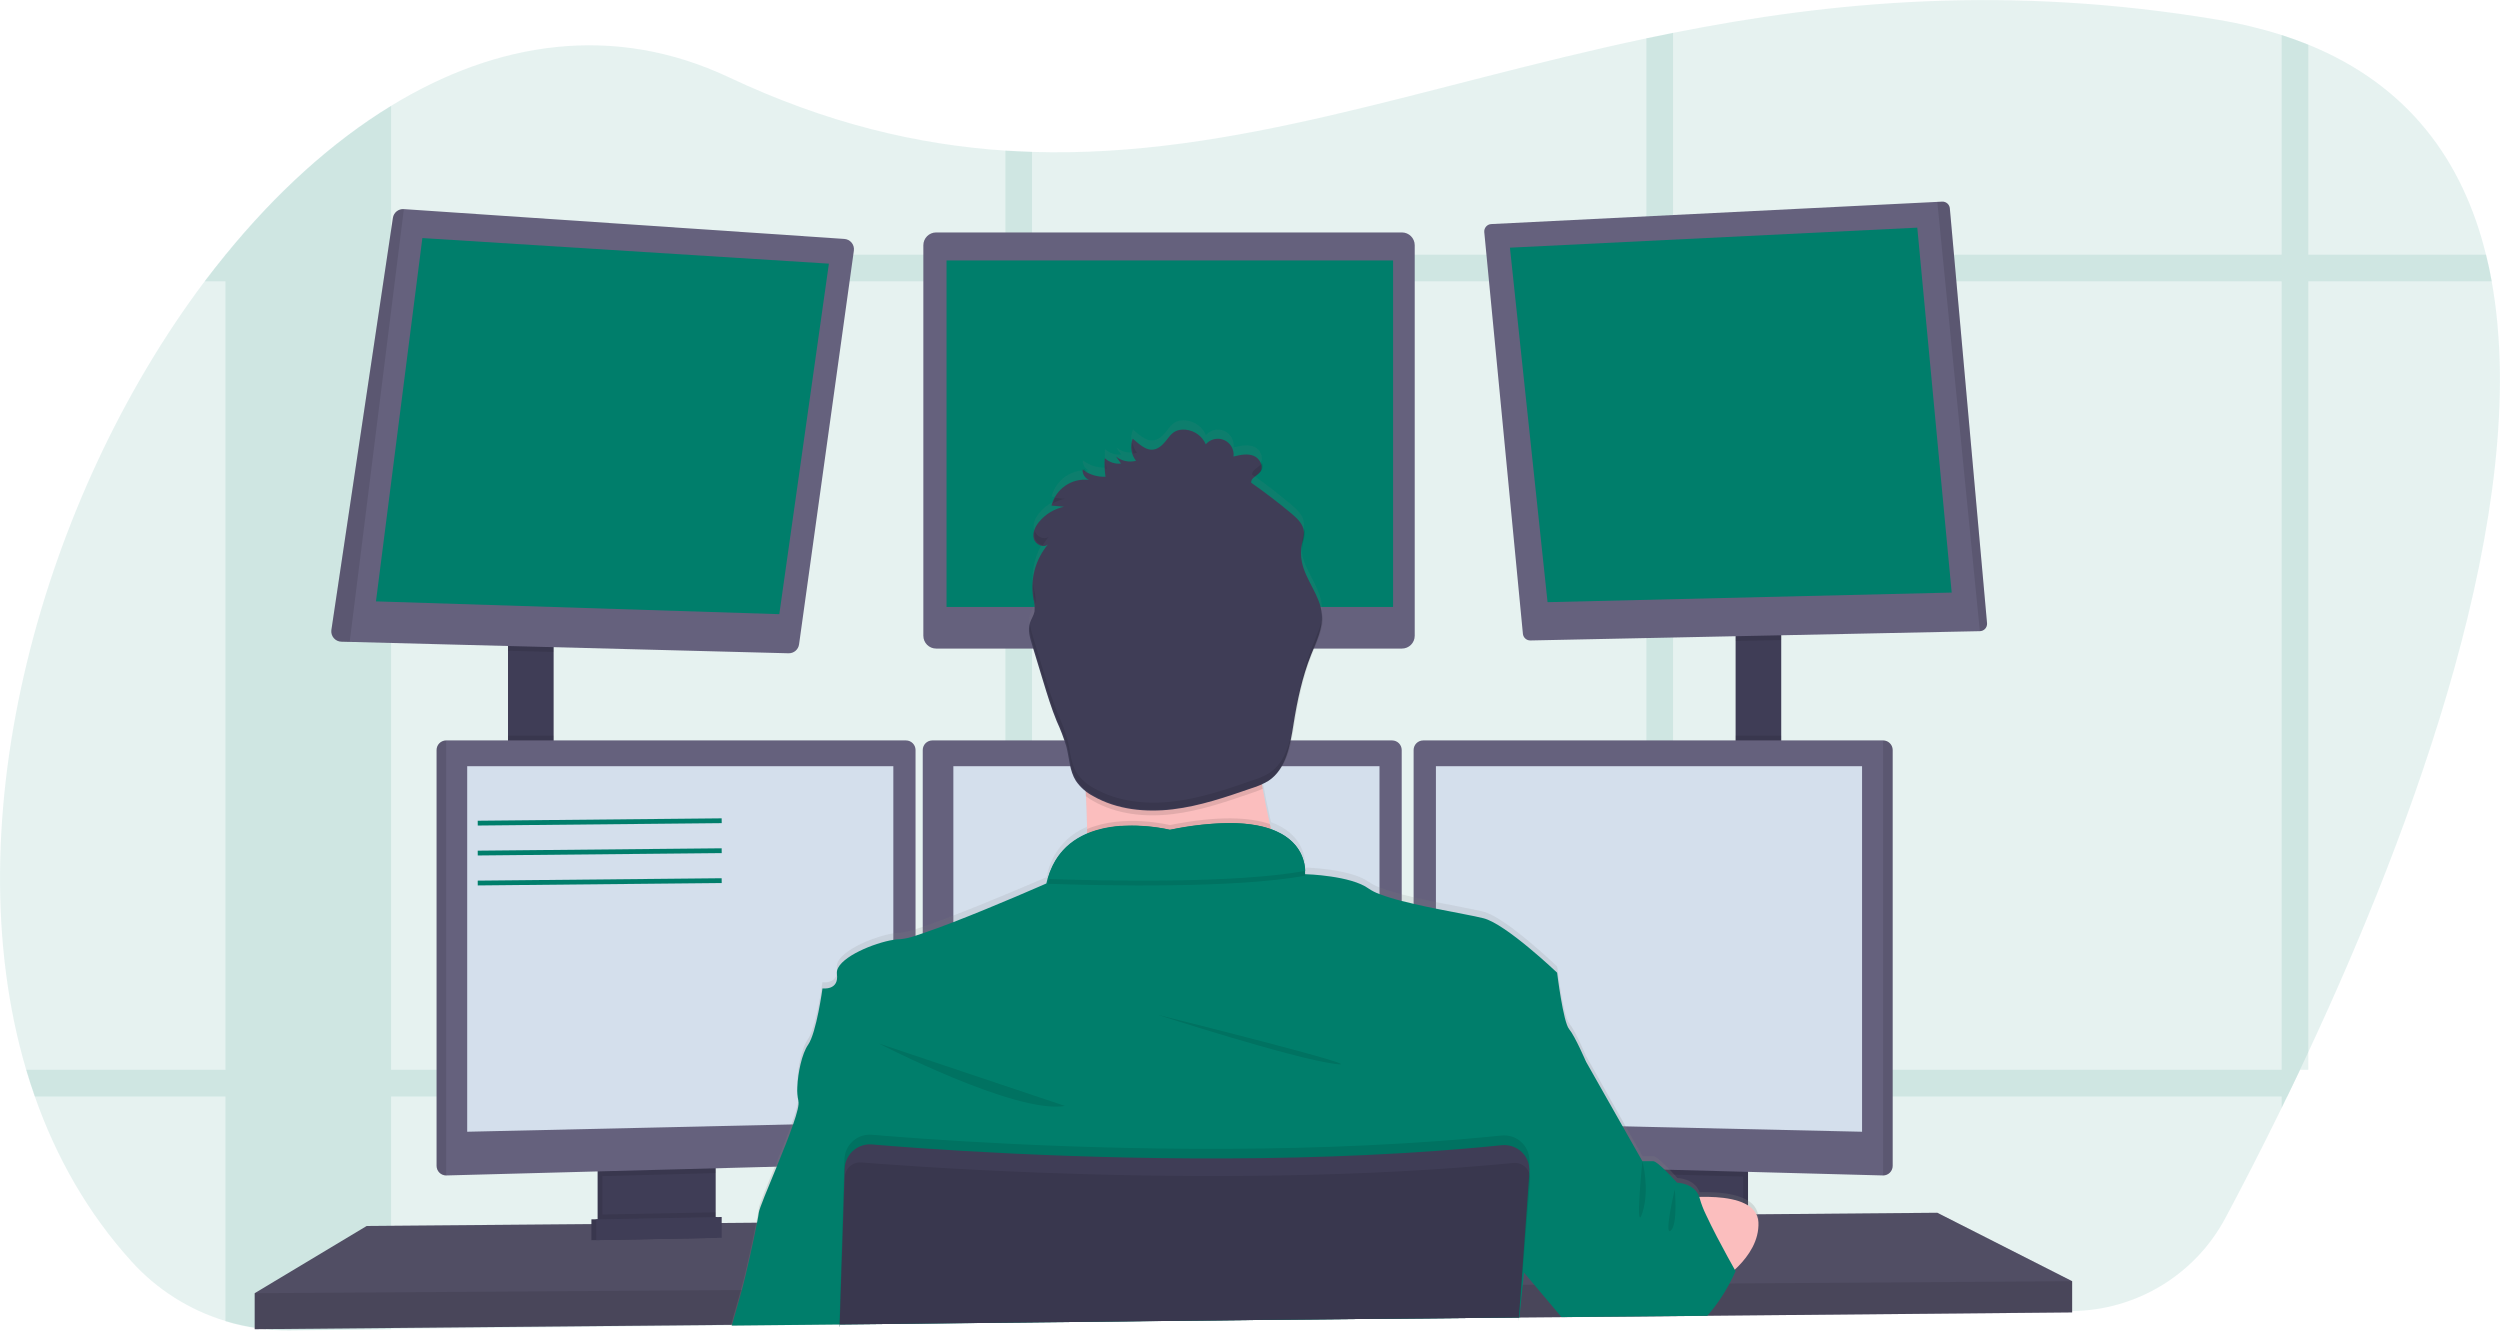
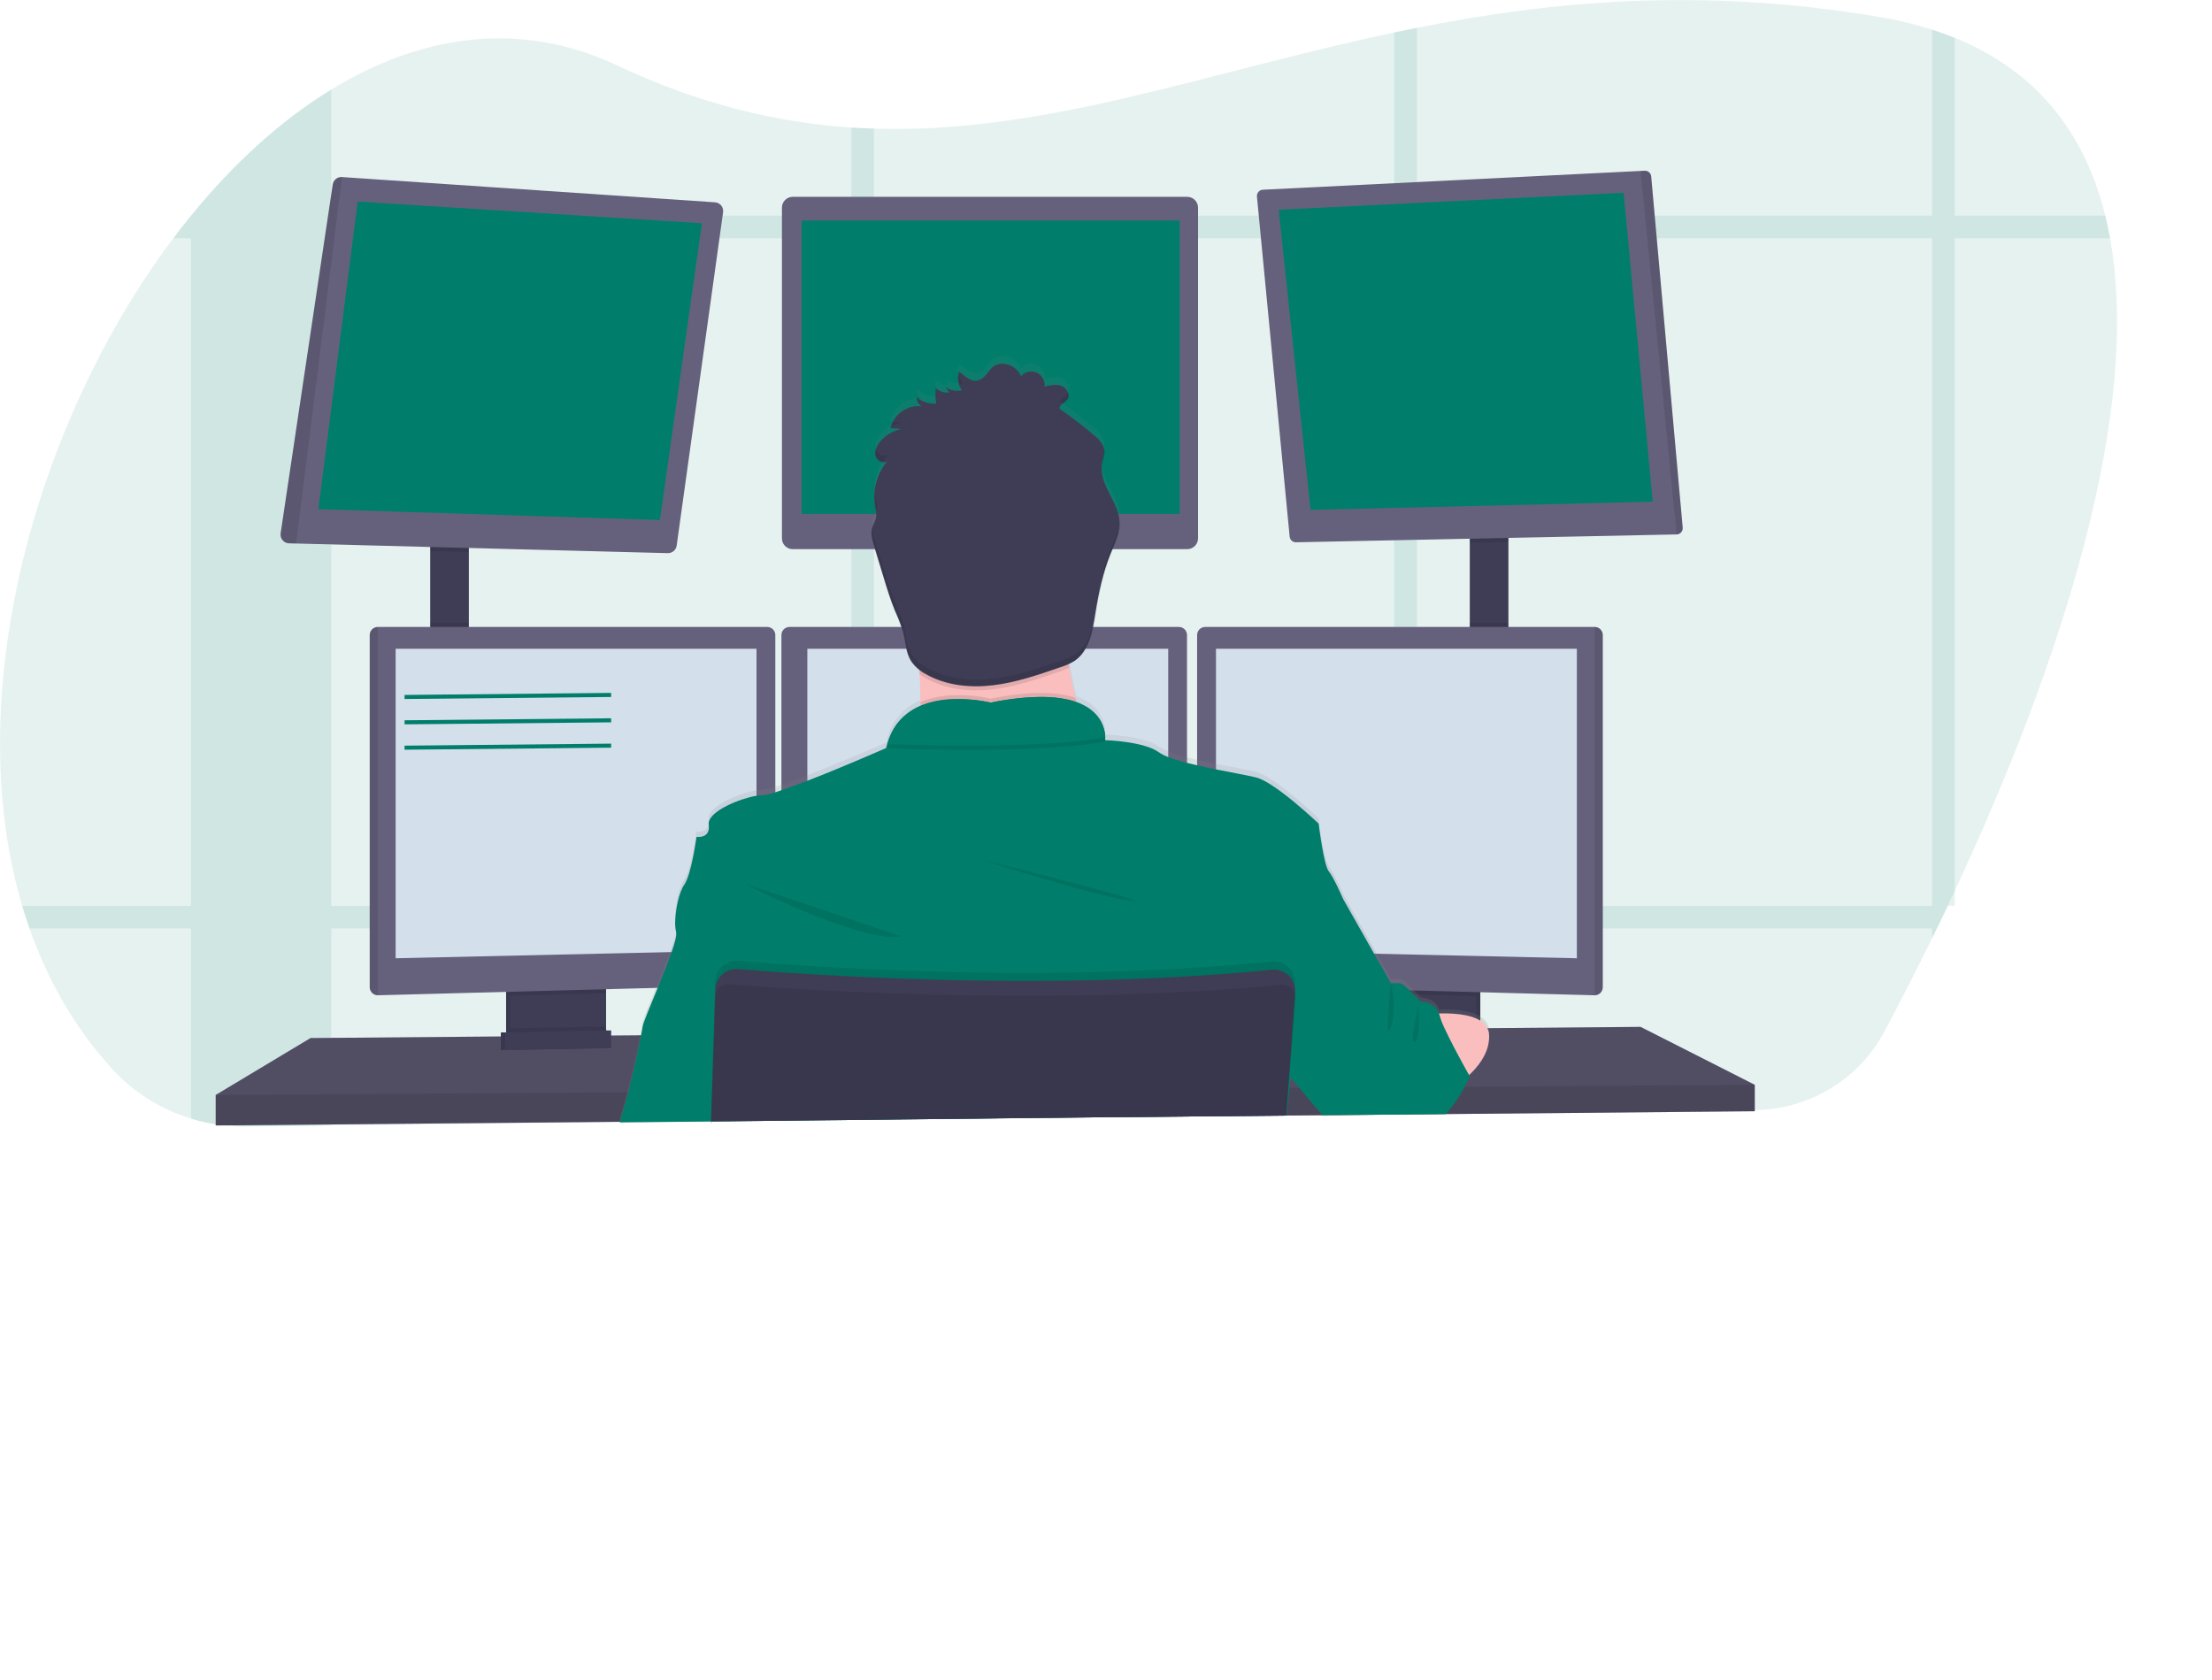
- <svg xmlns="http://www.w3.org/2000/svg" id="59725d3d-bdd8-4af0-9b66-49b8d09410bc" data-name="Layer 1" width="1041.32" height="554.17" viewBox="0 0 1041.32 554.17">
+ <svg xmlns="http://www.w3.org/2000/svg" id="59725d3d-bdd8-4af0-9b66-49b8d09410bc" data-name="Layer 1" width="1088" height="826.294" viewBox="0 0 1088 826.294">
  <defs>
    <linearGradient id="dff037aa-d578-4bab-81e7-399360663117" x1="597.75" y1="725.44" x2="597.75" y2="347.69" gradientUnits="userSpaceOnUse">
      <stop offset="0" stop-color="gray" stop-opacity="0.25" />
      <stop offset="0.54" stop-color="gray" stop-opacity="0.12" />
      <stop offset="1" stop-color="gray" stop-opacity="0.1" />
    </linearGradient>
  </defs>
  <path d="M1040.82,611.12q-1.74,3.75-3.47,7.4-2.7,5.67-5.33,11.12c-.78,1.61-1.56,3.19-2.32,4.77-8.6,17.57-16.63,33.11-23.45,45.89A73.21,73.21,0,0,1,942.44,719l-151.65,1.65h-1.6l-13,.14-11.12.12-34.1.37-1.38,0-17.36.19h-.53l-107,1.16-95.51,1-11.11.12-69,.75H429l-44.75.48h-.48l-141.5,1.53-42.33.46a88.07,88.07,0,0,1-26.67-3.82,86.39,86.39,0,0,1-39.09-24.75C116,678.37,102.75,655,93.85,629.64q-1.93-5.49-3.6-11.12C59.44,514.37,97,380,164.6,290.08q4.25-5.64,8.64-11l.07-.08c20.79-25.52,44.1-46.84,68.93-62,44-26.91,92.75-34.49,140.7-11.9,40.57,19.12,78.45,28.11,115.17,30.55,3.71.24,7.42.42,11.11.53,84.23,2.65,163.17-27.7,255.87-47.29,3.69-.78,7.39-1.55,11.12-2.28,66.13-13.16,139.49-20.1,226.73-5.51a189.09,189.09,0,0,1,26.76,6.4q5.77,1.86,11.12,4c41.64,16.94,64.35,48.24,74,87.46q1.37,5.46,2.37,11.11C1134.3,384.41,1084.19,518.23,1040.82,611.12Z" transform="translate(-79.34 -172.91)" fill="#007e6b" opacity="0.1" />
  <g opacity="0.1">
    <path d="M242.24,217V726.62l-42.33.46a88.07,88.07,0,0,1-26.67-3.82V279h.07C194.1,253.45,217.41,232.13,242.24,217Z" transform="translate(-79.34 -172.91)" fill="#007e6b" />
    <path d="M1117.24,290.08H164.6q4.25-5.64,8.64-11V279h941.63Q1116.24,284.43,1117.24,290.08Z" transform="translate(-79.34 -172.91)" fill="#007e6b" />
    <path d="M1040.82,191.51v427h-3.47q-2.7,5.67-5.33,11.12c-.78,1.61-1.56,3.19-2.32,4.77V187.47Q1035.47,189.33,1040.82,191.51Z" transform="translate(-79.34 -172.91)" fill="#007e6b" />
    <path d="M776.21,186.58V720.83l-11.12.12V188.86C768.78,188.08,772.48,187.31,776.21,186.58Z" transform="translate(-79.34 -172.91)" fill="#007e6b" />
    <path d="M509.22,236.15V723.73l-11.11.12V235.62C501.82,235.86,505.53,236,509.22,236.15Z" transform="translate(-79.34 -172.91)" fill="#007e6b" />
    <path d="M1037.35,618.52q-2.7,5.67-5.33,11.12H93.85q-1.93-5.49-3.6-11.12Z" transform="translate(-79.34 -172.91)" fill="#007e6b" />
  </g>
  <rect x="211.6" y="265.83" width="19" height="57.66" fill="#3f3d56" />
  <rect x="722.93" y="262.83" width="19" height="61" fill="#3f3d56" />
  <polygon points="863.1 533.65 863.1 546.65 711.18 548.05 709.56 548.08 651.82 548.61 650.44 548.63 632.89 548.78 632.37 548.78 525.39 549.77 349.78 551.4 349.63 551.4 304.98 551.82 304.5 551.83 106.1 553.65 106.1 538.65 152.75 510.65 246.35 509.87 248.35 509.86 249.01 509.85 251.01 509.82 295.95 509.45 297.96 509.44 298.6 509.43 300.6 509.42 315.01 509.3 315.39 509.29 350.94 508.99 351.23 508.99 628.63 506.65 635.42 506.6 636.1 506.6 641.28 506.55 678.93 506.24 680.93 506.21 682.78 506.19 683.74 506.19 695.45 506.1 697.77 506.07 700.88 506.05 710.63 505.96 726.1 505.83 728.1 505.81 731.58 505.79 732.23 505.79 806.94 505.15 863.1 533.65" fill="#65617d" />
  <polygon points="863.1 533.65 863.1 546.65 711.18 548.05 709.56 548.08 651.82 548.61 650.44 548.63 632.89 548.78 632.37 548.78 525.39 549.77 349.78 551.4 349.63 551.4 304.98 551.82 304.5 551.83 106.1 553.65 106.1 538.65 152.75 510.65 246.35 509.87 248.35 509.86 249.01 509.85 251.01 509.82 295.95 509.45 297.96 509.44 298.6 509.43 300.6 509.42 315.01 509.3 315.39 509.29 350.94 508.99 351.23 508.99 628.63 506.65 635.42 506.6 636.1 506.6 641.28 506.55 678.93 506.24 680.93 506.21 682.78 506.19 683.74 506.19 695.45 506.1 697.77 506.07 700.88 506.05 710.63 505.96 726.1 505.83 728.1 505.81 731.58 505.79 732.23 505.79 806.94 505.15 863.1 533.65" opacity="0.2" />
  <path d="M375.44,656.57v24.49a6.13,6.13,0,0,1-3.5,5.54,6,6,0,0,1-2.5.6l-34.9.74a6,6,0,0,1-2.7-.57,6.12,6.12,0,0,1-3.57-5.57V656.57Z" transform="translate(-79.34 -172.91)" fill="#3f3d56" />
  <path d="M375.44,656.57v24.49a6.13,6.13,0,0,1-3.5,5.54,6,6,0,0,1-2.5.6l-34.9.74a6,6,0,0,1-2.7-.57,6.12,6.12,0,0,1-3.57-5.57V656.57Z" transform="translate(-79.34 -172.91)" opacity="0.1" />
  <path d="M377.44,656.57v24.49a6.13,6.13,0,0,1-3.5,5.54,6,6,0,0,1-2.5.6l-34.9.74a6,6,0,0,1-2.7-.57,6.12,6.12,0,0,1-3.57-5.57V656.57Z" transform="translate(-79.34 -172.91)" fill="#3f3d56" />
  <rect x="680.93" y="483.66" width="47.17" height="31.5" fill="#3f3d56" />
  <rect x="680.93" y="483.66" width="47.17" height="31.5" opacity="0.1" />
  <rect x="678.93" y="483.66" width="47.17" height="31.5" fill="#3f3d56" />
  <polygon points="230.6 265.82 230.6 271.55 211.6 271.06 211.6 265.82 230.6 265.82" opacity="0.1" />
  <path d="M435,277.31l-22.83,164a4.3,4.3,0,0,1-4.37,3.71L225,440.28l-3.47-.09a4.3,4.3,0,0,1-4.16-4.87L243,263.64a4.3,4.3,0,0,1,4.54-3.63L431,272.43A4.29,4.29,0,0,1,435,277.31Z" transform="translate(-79.34 -172.91)" fill="#65617d" />
  <polygon points="175.93 99.16 156.6 250.49 324.6 255.82 345.26 109.82 175.93 99.16" fill="#007e6b" />
  <rect x="384.6" y="96.82" width="204.67" height="173.33" rx="5.33" ry="5.33" fill="#65617d" />
  <rect x="394.26" y="108.49" width="186" height="144.33" fill="#007e6b" />
  <polygon points="741.93 262.82 741.93 266.61 722.93 267 722.93 262.82 741.93 262.82" opacity="0.1" />
  <path d="M907,432.53a3.08,3.08,0,0,1-3,3.28L716.8,439.68a3.08,3.08,0,0,1-3.13-2.79L697.58,269.61a3.08,3.08,0,0,1,2.92-3.37L886.28,257l2-.1a3.07,3.07,0,0,1,3.22,2.8Z" transform="translate(-79.34 -172.91)" fill="#65617d" />
  <polygon points="628.93 103.16 798.6 94.82 812.93 246.82 644.6 250.82 628.93 103.16" fill="#007e6b" />
  <path d="M907,432.53a3.08,3.08,0,0,1-3,3.28L886.28,257l2-.1a3.07,3.07,0,0,1,3.22,2.8Z" transform="translate(-79.34 -172.91)" opacity="0.1" />
  <path d="M247.57,260,225,440.28l-3.47-.09a4.3,4.3,0,0,1-4.16-4.87L243,263.64A4.3,4.3,0,0,1,247.57,260Z" transform="translate(-79.34 -172.91)" opacity="0.1" />
  <rect x="211.6" y="306.41" width="19" height="17.08" opacity="0.1" />
  <polygon points="298.1 483.65 298.1 488.62 250.93 489.88 250.93 483.65 298.1 483.65" opacity="0.1" />
  <path d="M460.69,485.27v168.2a4,4,0,0,1-3.85,3.95l-191.65,5.1h-.05a4,4,0,0,1-3.95-3.95V485.27a4,4,0,0,1,3.95-3.95h191.6A4,4,0,0,1,460.69,485.27Z" transform="translate(-79.34 -172.91)" fill="#65617d" />
  <path d="M265.19,481.32v181.2h-.05a4,4,0,0,1-3.95-3.95V485.27a4,4,0,0,1,3.95-3.95Z" transform="translate(-79.34 -172.91)" opacity="0.1" />
  <polygon points="194.6 319.15 372.1 319.15 372.1 467.4 194.6 471.4 194.6 319.15" fill="#d4dfec" />
  <rect x="722.93" y="306.41" width="19" height="17.42" opacity="0.1" />
  <polygon points="726.1 483.65 726.1 490.06 678.93 488.8 678.93 483.65 726.1 483.65" opacity="0.1" />
  <path d="M867.69,485.27v173.3a4,4,0,0,1-4,3.95h0L672,657.42a4,4,0,0,1-3.85-3.95V485.27a4,4,0,0,1,3.95-3.95h191.6A4,4,0,0,1,867.69,485.27Z" transform="translate(-79.34 -172.91)" fill="#65617d" />
  <path d="M867.69,485.27v173.3a4,4,0,0,1-4,3.95h0V481.32h0A4,4,0,0,1,867.69,485.27Z" transform="translate(-79.34 -172.91)" opacity="0.1" />
  <polygon points="775.6 319.15 598.1 319.15 598.1 467.4 775.6 471.4 775.6 319.15" fill="#d4dfec" />
  <path d="M663.19,485.27v168.2a4,4,0,0,1-3.85,3.95l-191.65,5.1h0a4,4,0,0,1-4-3.95V485.27a4,4,0,0,1,3.95-3.95h191.6A4,4,0,0,1,663.19,485.27Z" transform="translate(-79.34 -172.91)" fill="#65617d" />
  <polygon points="397.1 319.15 574.6 319.15 574.6 467.4 397.1 471.4 397.1 319.15" fill="#d4dfec" />
  <polygon points="863.1 533.65 863.1 546.65 711.18 548.05 709.56 548.08 651.82 548.61 650.44 548.63 632.89 548.78 632.37 548.78 525.39 549.77 349.78 551.4 349.63 551.4 304.98 551.82 304.5 551.83 106.1 553.65 106.1 538.65 308.61 537.32 309.09 537.32 350.08 537.04 350.27 537.04 633.35 535.17 633.64 535.17 633.81 535.16 634.28 535.16 639.07 535.13 640.53 535.13 715.02 534.63 719.42 534.61 720.4 534.6 863.1 533.65" opacity="0.1" />
  <circle cx="487.26" cy="272.16" r="51.33" fill="#fbbebe" />
  <path d="M383.74,725.09c0-.11.06-.23.1-.35,1-3.59,2.78-9.66,4.11-14.51.17-.6.33-1.19.48-1.75,1.47-5.47,4.33-18.28,5.92-26.27.56-2.81,1-5,1.09-6.1.2-1.69,3.21-8.92,6.62-17.23,2.39-5.84,5-12.22,6.91-17.6a61.38,61.38,0,0,0,2.93-9.85,5.1,5.1,0,0,0,0-2.13,14.69,14.69,0,0,1-.48-3.5v0c-.23-6.2,1.62-16,4.48-20.11,3.5-5,6-23.66,6-23.66s5.18.75,6-3.53a6.15,6.15,0,0,0,.1-1.4,7.41,7.41,0,0,0-.09-1.11c-.89-6.24,14.72-12.88,23.5-14.31a19.67,19.67,0,0,1,3-.28,27.24,27.24,0,0,0,6.25-1.44q1.4-.43,3-1c3.68-1.24,8.08-2.88,12.75-4.68,17.56-6.81,38.82-16,38.82-16,.15-.71.32-1.39.51-2.06a27.71,27.71,0,0,1,16.35-18.93h0c0-.66,0-1.33,0-2,0-3.45-.15-7-.3-10.54,0-.69-.06-1.38-.1-2.07,0-.2,0-.41,0-.61s0-.35,0-.52c0-.7-.07-1.4-.11-2.09l-.18-.14a16.41,16.41,0,0,1-3.9-4.2,15.27,15.27,0,0,1-1.42-3c-1.25-3.39-1.54-7.17-2.38-10.75l-.18-.74a84,84,0,0,0-4-10.58c-2.21-5.42-3.91-11-5.6-16.65q-1.54-5.13-3.11-10.28l-1.58-5.24c-.3-1-.6-2-.83-3v0a13.27,13.27,0,0,1-.26-1.4,0,0,0,0,1,0,0,10,10,0,0,1,.24-4.61,32.09,32.09,0,0,1,1.32-3,7.87,7.87,0,0,0,.5-1.38v0a3,3,0,0,0,.08-.32,5.65,5.65,0,0,0,.11-1.08,18.46,18.46,0,0,0-.52-3.89.07.07,0,0,1,0-.05,2.56,2.56,0,0,0-.05-.27,25.48,25.48,0,0,1-.36-3,28.45,28.45,0,0,1,3.47-15.57l.19-.36a25.22,25.22,0,0,1,1.84-2.78h0c.31-.42.63-.82,1-1.22-1.4,1.34-3.7.75-5-.69a3.61,3.61,0,0,1-.55-.75,3.81,3.81,0,0,1-.23-.45c-.05-.12-.09-.25-.13-.38-.7-2.45.52-5.06,2.12-7.05a18.49,18.49,0,0,1,5.74-4.7h0a3.84,3.84,0,0,1,.4-.21,17.12,17.12,0,0,1,2.64-1.06h0a15.06,15.06,0,0,1,1.63-.44l-3.71-.34-1.5-.14a14.49,14.49,0,0,1,13-10.91h1.08a11.73,11.73,0,0,1,1.57.13,4.44,4.44,0,0,1-2.65-4.33,14.41,14.41,0,0,0,9.19,3.06h.38a30,30,0,0,1-.34-3.27h0a0,0,0,0,1,0,0,0,0,0,0,1,0,0,33.19,33.19,0,0,1,0-4.46,8.44,8.44,0,0,0,6.78,2.26l-2.08-2.9a9.49,9.49,0,0,0,6.56,2.05l.48-.05a7,7,0,0,0,1.19-.23l.09,0c-.19-.24-.36-.49-.53-.75l-.06-.12a9.67,9.67,0,0,1-1-2.09,6.59,6.59,0,0,1-.24-.87h0a8.75,8.75,0,0,1,.45-5.45c3.23,2.7,6.77,6.39,11,3.6s4.37-7.91,11-7.39a10.2,10.2,0,0,1,8.41,6.12,6.75,6.75,0,0,1,7.67-1.75,6.85,6.85,0,0,1,3.88,6.89c2.75-.69,5.71-1.37,8.35-.33s4.34,4.41,2.84,6.66a1.43,1.43,0,0,1-.14.2c-1.23,1.59-3.95,2.46-3.66,4.46l.42.3,1.3.94a.05.05,0,0,1,0,0q7.65,5.52,14.9,11.6c2.48,2.08,5.12,4.58,5.29,7.83a8.64,8.64,0,0,1-.24,2.37h0c-.16.78-.38,1.56-.55,2.34a19.51,19.51,0,0,0-.34,6.05h0c.07.59.16,1.17.27,1.76,1.53,7.73,7.71,14.11,8.32,22l0,.56a17.78,17.78,0,0,1-.07,2.53c-.46,4.8-2.68,9.41-4.48,14-.11.28-.22.56-.32.84-3.47,9-5.47,18.59-7,28.16a100.26,100.26,0,0,1-2,10.09A26.73,26.73,0,0,1,611,492.07a16.22,16.22,0,0,1-3.36,3,18.67,18.67,0,0,1-2.65,1.41s0,0,0,.06c.11.61.2,1.22.31,1.83.06.32.11.64.17,1h0a.14.14,0,0,0,0,.06c.84,4.73,1.8,9.36,2.81,13.76l.51,2.19c12.6,4.55,14.09,13.87,14.18,17.44a9.64,9.64,0,0,1,0,1.43s19,.5,26.5,6a20.34,20.34,0,0,0,4.51,2.3,83,83,0,0,0,9.25,2.89c1.61.42,3.29.83,5,1.23,3,.69,6.18,1.36,9.25,2,8.19,1.65,15.9,3,19.81,4,9.33,2.36,30.67,22.82,30.67,22.82s2.5,20.64,5,23.65,7,13.59,7,13.59l16.54,29.41,7,12.37h4.5c.62,0,1.84.88,3.21,2.1,1.19,1.06,2.51,2.38,3.67,3.58l1.92,2.05,1.2,1.33s7.27.18,9.24,5.93c5.92-.17,13.19.22,18.28,2.5a14.14,14.14,0,0,1,2,1.08,8.68,8.68,0,0,1,4.13,5.66,8.34,8.34,0,0,1,.18,1.44c0,.57,0,1.14,0,1.7-.36,7.57-5.29,13.87-9.82,18.11l.32.57s-.15.36-.44,1c-.08.19-.18.4-.29.64h0c-.59,1.26-1.53,3.15-2.76,5.36a63.31,63.31,0,0,1-9.57,13.17l-.29.3-57.74.53-.17-.2L719.87,708l-5.57-6.64-.17-.21-.16,1.59-.54,5.3-1.3,12.81-.07.64,0,.17-.15,1.48.11-1.48h-.29l-107,1L429.11,724.6l0,.84h-.14l0-.84-44.75.48Z" transform="translate(-79.34 -172.91)" fill="url(#dff037aa-d578-4bab-81e7-399360663117)" />
  <path d="M617.94,550.07s-99.5,12-90,0c3.44-4.34,4.39-17.2,4.2-31.85-.06-4.45-.22-9.06-.45-13.65-1.1-22-3.75-43.5-3.75-43.5s87-41,77-8.5c-4,13.13-2.69,31.57.35,48.88.89,5.05,1.92,10,3,14.7A344.67,344.67,0,0,0,617.94,550.07Z" transform="translate(-79.34 -172.91)" fill="#fbbebe" />
  <path d="M617.94,550.07s-99.5,12-90,0c3.44-4.34,4.39-17.2,4.2-31.85,15.17-6.48,34.47-1.65,34.47-1.65,20.32-4.05,33.35-3.26,41.68-.42A344.67,344.67,0,0,0,617.94,550.07Z" transform="translate(-79.34 -172.91)" opacity="0.1" />
  <path d="M429.08,725.44l0-.84,175.62-1.91,107-1H712l-.11,1.48.15-1.48h.19l0-.17,1.37-13.45.52-5.09.16-1.59.14-1.33,6.18-20.61,6.18-20.58,5.2-17.33,7.94-26.48s-4.5-10.5-7-13.5-5-23.5-5-23.5-21.34-20.33-30.67-22.67c-3.91-1-11.63-2.33-19.83-4-3.07-.62-6.22-1.28-9.25-2-1.71-.39-3.39-.8-5-1.21a87.91,87.91,0,0,1-9.25-2.86,20.7,20.7,0,0,1-4.5-2.29c-7.35-5.39-25.77-6-26.48-6h0a.42.42,0,0,1,0-.07v-.09a10.26,10.26,0,0,0,0-1.26c0-.4,0-.87-.09-1.4,0-.16,0-.33-.07-.5-.05-.36-.11-.74-.2-1.14a5,5,0,0,0-.12-.53,17.21,17.21,0,0,0-1.25-3.49c-.07-.16-.16-.33-.24-.49a18.25,18.25,0,0,0-1.7-2.63c-.13-.17-.27-.35-.42-.52a19.58,19.58,0,0,0-2.72-2.64c-.27-.21-.55-.43-.84-.63a4.67,4.67,0,0,0-.51-.36l-.89-.58-.83-.48c-.73-.4-1.5-.79-2.34-1.16-.26-.12-.54-.23-.82-.34s-.72-.28-1.09-.42l-.06,0L608,518c-.57-.19-1.15-.36-1.76-.53l-.93-.24-1-.23-1-.21c-1-.2-2.07-.38-3.19-.52l-1.14-.14-1.17-.12-1.21-.1-1.72-.1-2-.07a124.68,124.68,0,0,0-26.24,2.79,72.27,72.27,0,0,0-18.26-1.68l-.87,0-1,.06-.64,0-1.29.12c-.43,0-.87.09-1.3.15s-.88.11-1.31.18l-.66.11c-.65.11-1.31.23-2,.37q-.33.06-.66.15c-.87.19-1.74.42-2.6.68-.43.12-.86.26-1.29.41-.22.06-.43.14-.64.22l-.64.23-.63.25-.75.3c-.38.16-.75.33-1.12.51-.21.09-.42.19-.62.3s-.41.2-.6.31a27.75,27.75,0,0,0-6.21,4.38l-.51.49-.5.51c-.17.17-.33.35-.49.53a23.82,23.82,0,0,0-1.82,2.25c-.16.21-.31.42-.46.64a26.69,26.69,0,0,0-1.72,2.92c-.13.24-.25.49-.37.73a32.7,32.7,0,0,0-2,5.25q-.28,1-.51,2S494,550.24,476.44,557c-4.67,1.8-9.07,3.43-12.75,4.66-1.07.36-2.07.69-3,1a26.7,26.7,0,0,1-6.25,1.44,19.67,19.67,0,0,0-3,.28c-8.07,1.31-21.9,7-23.41,12.71a3.69,3.69,0,0,0-.1,1.4s0,.07,0,.11c1,7-6,6-6,6s-2.5,18.5-6,23.5c-2.53,3.6-4.26,11.63-4.48,17.69v0a19.61,19.61,0,0,0,.44,5.63c0,.05,0,.1,0,.14.4,1.34-.56,5-2.19,9.69-1.77,5.15-4.35,11.55-6.83,17.59-3.74,9.12-7.26,17.4-7.48,19.22-.09.81-.35,2.26-.71,4.13-1.46,7.62-4.7,22.13-6.3,28-1.19,4.38-2.92,10.38-4.11,14.5,0,.12-.07.24-.1.35L429,724.6l0,.84h.14Z" transform="translate(-79.34 -172.91)" fill="#007e6b" />
  <path d="M445.44,607.57s57,29.5,77.5,26Z" transform="translate(-79.34 -172.91)" opacity="0.1" />
  <path d="M561.44,595.57s55.5,18,74,20.5S561.44,595.57,561.44,595.57Z" transform="translate(-79.34 -172.91)" opacity="0.1" />
  <path d="M623,537.65c-29,5.34-83.6,4.19-107.2,3.38,8.65-31,50.83-20.46,50.83-20.46C618.84,510.15,622.84,531.77,623,537.65Z" transform="translate(-79.34 -172.91)" opacity="0.1" />
  <path d="M623,535.65c-29,5.34-83.6,4.19-107.2,3.38,8.65-31,50.83-20.46,50.83-20.46C618.84,508.15,622.84,529.77,623,535.65Z" transform="translate(-79.34 -172.91)" fill="#007e6b" />
  <path d="M776.94,672.32s34.16-5.25,34.83,9.75-17.42,25.48-17.42,25.48Z" transform="translate(-79.34 -172.91)" fill="#fbbebe" />
  <path d="M605.29,501.45a47,47,0,0,1-4.5,1.74c-10.78,3.72-21.65,7.47-33,8.83s-23.26.16-33.16-5.5a28.77,28.77,0,0,1-3-1.95c-1.1-22-3.75-43.5-3.75-43.5s87-41,77-8.5C600.9,465.7,602.25,484.14,605.29,501.45Z" transform="translate(-79.34 -172.91)" opacity="0.1" />
  <path d="M552.52,364.84a9.47,9.47,0,0,1-8.32-1.75l2.08,2.89a8.47,8.47,0,0,1-6.78-2.25,34.08,34.08,0,0,0,.32,7.75,14.52,14.52,0,0,1-9.56-3,4.42,4.42,0,0,0,2.64,4.31,14.34,14.34,0,0,0-15.6,10.71l5.22.48a18.47,18.47,0,0,0-10.44,6.37c-1.6,2-2.82,4.56-2.12,7s4.08,4,5.92,2.26a27.94,27.94,0,0,0-6.1,22.79,14.47,14.47,0,0,1,.46,5.26c-.33,1.65-1.37,3.08-1.89,4.69-1,2.92-.05,6.09.84,9l4.69,15.42c1.7,5.57,3.39,11.15,5.61,16.54a82.08,82.08,0,0,1,4,10.51c1.26,4.84,1.31,10.14,4,14.37a19.93,19.93,0,0,0,7.18,6.33c9.89,5.66,21.84,6.86,33.16,5.5s22.18-5.11,32.95-8.83a31,31,0,0,0,6.84-3c7.45-4.88,9.11-14.86,10.5-23.65,1.55-9.8,3.62-19.58,7.29-28.8,2.18-5.49,5-11.06,4.52-16.94-.61-7.81-6.79-14.14-8.32-21.82a19,19,0,0,1,.07-7.77,17.66,17.66,0,0,0,.79-4.7c-.17-3.22-2.81-5.7-5.29-7.77Q609.11,380,600.52,374c-.29-2,2.43-2.86,3.66-4.44,1.74-2.23-.06-5.77-2.7-6.81s-5.6-.36-8.35.33a6.59,6.59,0,0,0-11.55-5.11,10.2,10.2,0,0,0-8.42-6.08c-6.63-.52-6.76,4.55-11,7.34s-7.74-.89-11-3.57A9.28,9.28,0,0,0,552.52,364.84Z" transform="translate(-79.34 -172.91)" fill="#3f3d56" />
  <path d="M802.27,702.32s-.89,2.12-2.53,5.19a69,69,0,0,1-9,13.17l-.27.29-1.62,0-57.74.53-1.38,0-.17-.2-11.2-13.29L714.14,703l-.17-.21-.36-.42-.2-.24-.26-.31-8.21-9.74,3-12.5,5.11-21.06.13-.51,1-4,.71-3,2.38-9.78,8.16-33.65,14.5,7.5,15.29,27,8.21,14.5h4.5c.85,0,2.8,1.64,4.76,3.53.7.67,1.4,1.38,2,2,1.78,1.84,3.19,3.42,3.19,3.42s7.29.16,9.25,5.9a7,7,0,0,1,.25.85,40.3,40.3,0,0,0,2.53,6.56c1.29,2.81,2.91,6,4.55,9.19,3.05,5.85,6.15,11.42,7.29,13.44l.14.25Z" transform="translate(-79.34 -172.91)" fill="#007e6b" />
  <path d="M716.37,657.17l-.1,1.43v.1l-.17,2.3-1.33,18.51-1.61,22.3-.46,6.28-1,13.44v.17l-107,1L429.11,724.6l0,.84h-.14l0-.84v-.28l.45-14.36.86-28.06.74-23.79.07-2.37a10.53,10.53,0,0,1,11.42-10.17c4.72.4,10.85.89,18.18,1.41l3,.22c42.33,2.94,120.56,6.74,199.5,2,1.66-.09,3.33-.19,5-.31,12.24-.77,24.47-1.76,36.58-3a10.53,10.53,0,0,1,11.6,11.23Z" transform="translate(-79.34 -172.91)" opacity="0.1" />
  <path d="M429.08,725.44l0-.84,175.62-1.91,107-1H712v-.17l1-13.44.43-6,1.64-22.61,1.29-17.9,0-.44a10.62,10.62,0,0,0-.11-2.47.3.3,0,0,0,0-.1,10.39,10.39,0,0,0-2-4.64,10.54,10.54,0,0,0-9.42-4c-12.11,1.24-24.34,2.23-36.58,3-1.67.12-3.34.22-5,.31-78.94,4.69-157.17.89-199.5-2l-3-.22c-7.33-.52-13.46-1-18.18-1.41a10.54,10.54,0,0,0-11.24,8.53,11,11,0,0,0-.18,1.64l-.68,22.16L429.54,710l-.44,14.36v.28l0,.84Z" transform="translate(-79.34 -172.91)" fill="#3f3d56" />
  <path d="M716.67,664.18l-1.23,15.33-1.83,22.85-.46,5.72-1,12.81-.06.64v.17h0l-.15,1.48.11-1.48h-.29l-107,1L429.11,724.6v-.28l.49-14.36,1-28.06.64-18.65A6.36,6.36,0,0,1,434.3,658a6.25,6.25,0,0,1,3.78-.9c2.1.17,4.68.37,7.69.59,4.89.36,10.92.78,17.94,1.22,13,.82,29.31,1.7,48,2.42,52,2,122.2,2.67,188.88-3.17,3-.26,6.1-.55,9.13-.84a6.26,6.26,0,0,1,3.48.66,5.16,5.16,0,0,1,.86.54,6.14,6.14,0,0,1,2,2.46,3.56,3.56,0,0,1,.25.61A6.28,6.28,0,0,1,716.67,664.18Z" transform="translate(-79.34 -172.91)" opacity="0.1" />
  <path d="M377.44,677.87v3.19a6.13,6.13,0,0,1-3.5,5.54l-40.1.77a6.12,6.12,0,0,1-3.57-5.57v-3Z" transform="translate(-79.34 -172.91)" opacity="0.1" />
  <polygon points="298.6 515.57 246.35 516.57 246.35 507.9 298.6 506.9 298.6 515.57" fill="#3f3d56" />
  <polygon points="298.6 515.57 246.35 516.57 246.35 507.9 298.6 506.9 298.6 515.57" opacity="0.1" />
  <polygon points="300.6 515.57 248.35 516.57 248.35 507.9 300.6 506.9 300.6 515.57" fill="#3f3d56" />
  <g opacity="0.1">
    <path d="M552.93,361.56a9.75,9.75,0,0,1-1.89-4.34,9.49,9.49,0,0,0,.42,4.6A9,9,0,0,0,552.93,361.56Z" transform="translate(-79.34 -172.91)" />
    <path d="M540.23,368.2a35.12,35.12,0,0,1-.37-3.7c0,1.23,0,2.47,0,3.71Z" transform="translate(-79.34 -172.91)" />
    <path d="M621.73,401.57a18.34,18.34,0,0,1,.36-2.65,18,18,0,0,0,.8-4.69,6.16,6.16,0,0,0-.16-1.06c-.17.92-.44,1.84-.64,2.75A19.14,19.14,0,0,0,621.73,401.57Z" transform="translate(-79.34 -172.91)" />
    <path d="M600.93,370.67l1.09.79a19.71,19.71,0,0,0,2.57-2.22,3.67,3.67,0,0,0,.38-3.64,3,3,0,0,1-.38.64C603.36,367.82,600.64,368.69,600.93,370.67Z" transform="translate(-79.34 -172.91)" />
    <path d="M518.76,380.29a12.32,12.32,0,0,0-.87,2.28,18.16,18.16,0,0,1,5-1.89Z" transform="translate(-79.34 -172.91)" />
    <path d="M532.55,369.41a14.83,14.83,0,0,1-1.88-1.23,4.25,4.25,0,0,0,.09,1.18A11.86,11.86,0,0,1,532.55,369.41Z" transform="translate(-79.34 -172.91)" />
    <path d="M630.32,428.33c-.41,4.85-2.67,9.52-4.5,14.12-3.67,9.22-5.74,19-7.29,28.81-1.39,8.79-3,18.77-10.5,23.64a30,30,0,0,1-6.83,3c-10.78,3.73-21.65,7.47-33,8.83s-23.26.17-33.16-5.49a20,20,0,0,1-7.18-6.33c-2.67-4.23-2.72-9.53-4-14.37a82.21,82.21,0,0,0-4-10.52c-2.21-5.38-3.91-11-5.6-16.53q-2.35-7.71-4.69-15.43a28.81,28.81,0,0,1-1.14-4.75c-.39,2.56.37,5.24,1.14,7.75q2.34,7.73,4.69,15.43c1.69,5.57,3.39,11.15,5.6,16.53a82.21,82.21,0,0,1,4,10.52c1.26,4.84,1.31,10.14,4,14.37a20,20,0,0,0,7.18,6.33c9.9,5.66,21.84,6.85,33.16,5.49s22.18-5.1,33-8.83a30,30,0,0,0,6.83-3c7.45-4.87,9.11-14.85,10.5-23.64,1.55-9.81,3.62-19.59,7.29-28.81,2.18-5.48,5-11.05,4.52-16.94C630.34,428.45,630.32,428.39,630.32,428.33Z" transform="translate(-79.34 -172.91)" />
    <path d="M510.63,424.46s0-.07,0-.11a14,14,0,0,0-.46-5.25,26.59,26.59,0,0,1-.39-3.32,27.35,27.35,0,0,0,.39,6.32C510.33,422.88,510.51,423.67,510.63,424.46Z" transform="translate(-79.34 -172.91)" />
    <path d="M513.68,400a27.74,27.74,0,0,1,2.61-3.67c-1.83,1.75-5.21.19-5.92-2.24a5.83,5.83,0,0,0,0,3A4.39,4.39,0,0,0,513.68,400Z" transform="translate(-79.34 -172.91)" />
  </g>
  <path d="M763.44,656.57s3.17,11.5,0,21.5S763.44,656.57,763.44,656.57Z" transform="translate(-79.34 -172.91)" opacity="0.1" />
  <path d="M776.94,668.3s1.33,14.6-1.67,17.19S776.94,668.3,776.94,668.3Z" transform="translate(-79.34 -172.91)" opacity="0.1" />
  <line x1="198.99" y1="342.86" x2="300.6" y2="341.86" fill="none" stroke="#007e6b" stroke-miterlimit="10" stroke-width="2" />
  <line x1="198.99" y1="355.33" x2="300.6" y2="354.34" fill="none" stroke="#007e6b" stroke-miterlimit="10" stroke-width="2" />
  <line x1="198.99" y1="367.81" x2="300.6" y2="366.81" fill="none" stroke="#007e6b" stroke-miterlimit="10" stroke-width="2" />
</svg>
